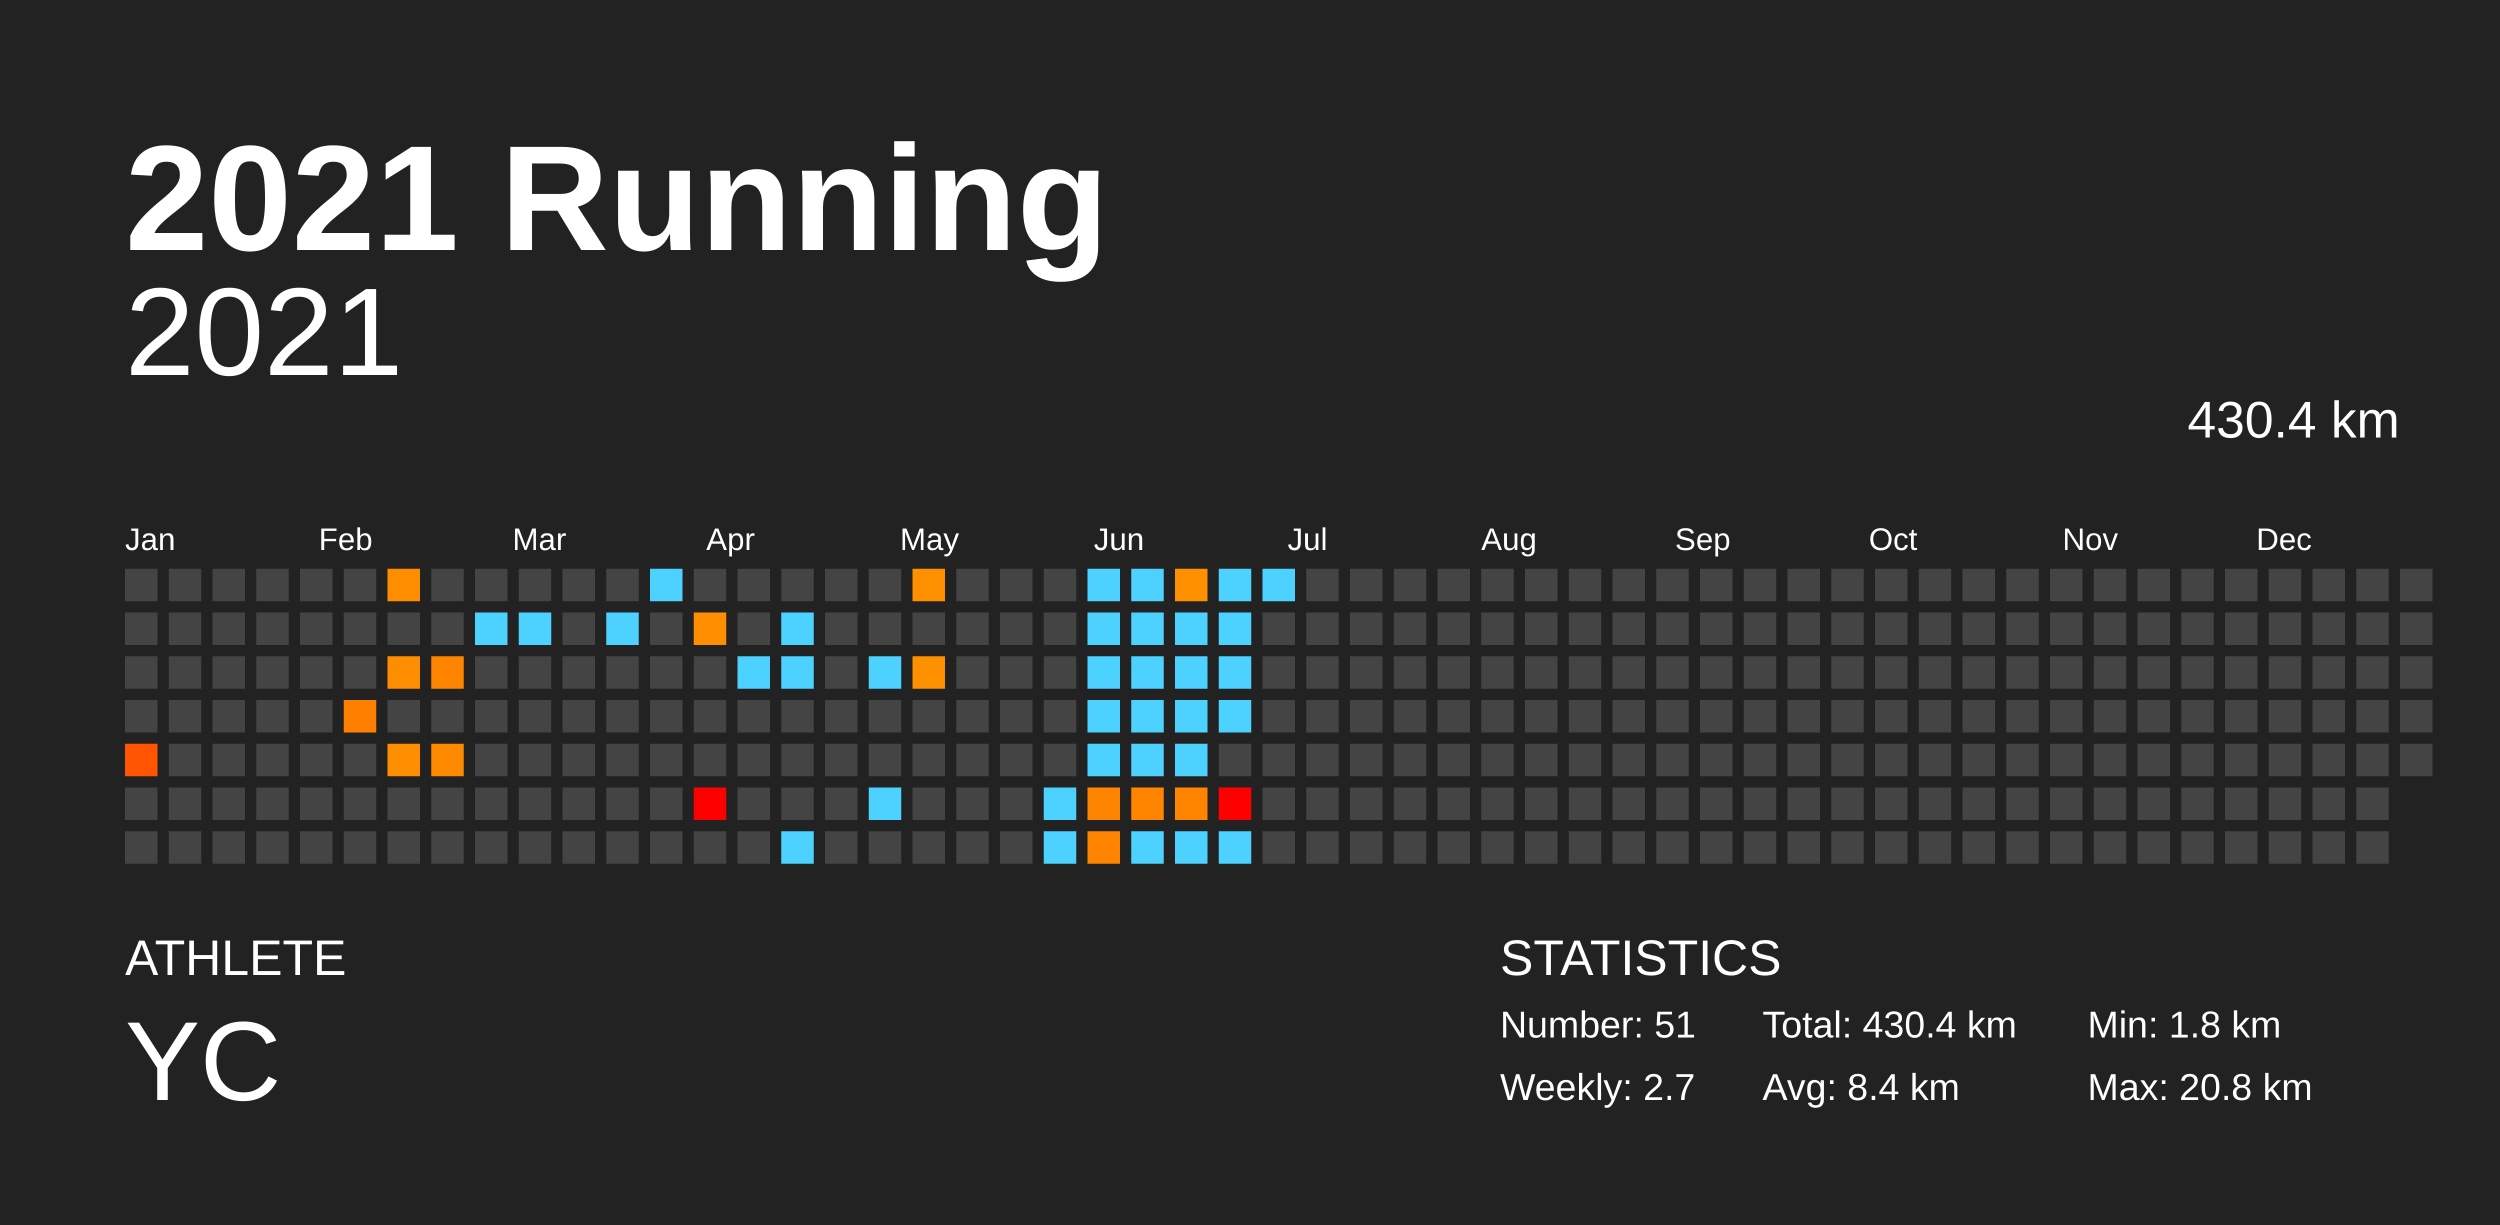
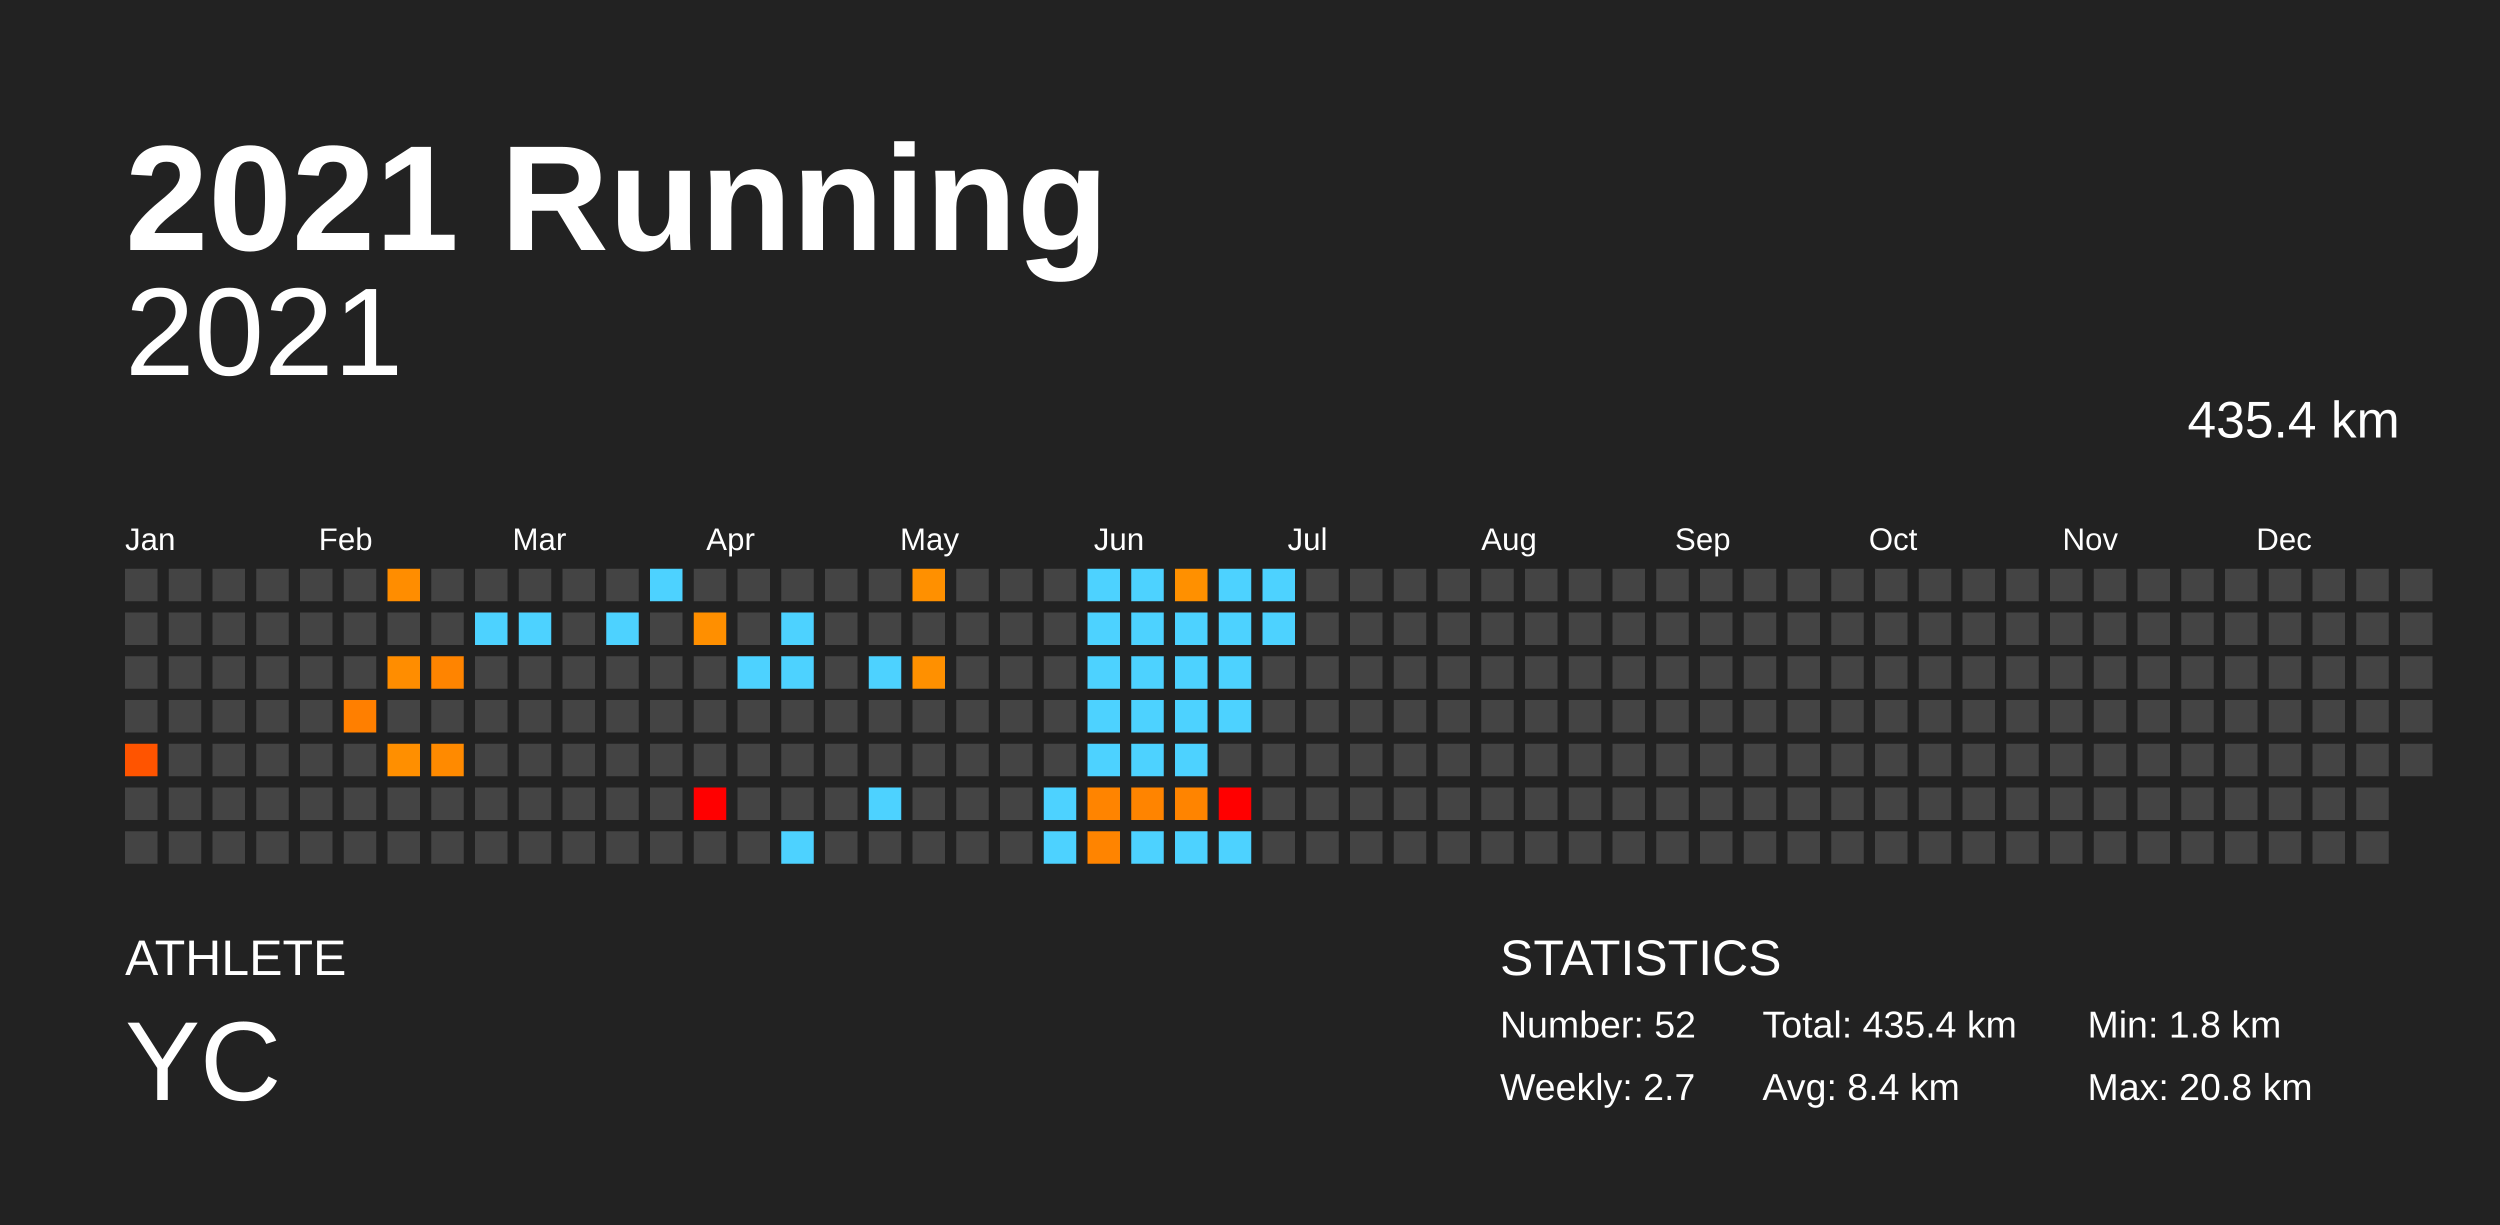
<svg xmlns="http://www.w3.org/2000/svg" baseProfile="full" height="98mm" version="1.1" viewBox="0,0,200,98" width="200mm">
  <defs />
  <rect fill="#222222" height="98" width="200" x="0" y="0" />
  <text fill="#FFFFFF" style="font-size:12px; font-family:Arial; font-weight:bold;" x="10" y="20">2021 Running</text>
  <text fill="#FFFFFF" style="font-size:4px; font-family:Arial" x="10" y="78">ATHLETE</text>
  <text fill="#FFFFFF" style="font-size:9px; font-family:Arial" x="10" y="88">YC</text>
  <text fill="#FFFFFF" style="font-size:4px; font-family:Arial" x="120" y="78">STATISTICS</text>
-   <text fill="#FFFFFF" style="font-size:3px; font-family:Arial" x="120" y="83">Number: 51</text>
+   <text fill="#FFFFFF" style="font-size:3px; font-family:Arial" x="120" y="83">Number: 52</text>
  <text fill="#FFFFFF" style="font-size:3px; font-family:Arial" x="120" y="88">Weekly: 2.7</text>
-   <text fill="#FFFFFF" style="font-size:3px; font-family:Arial" x="141" y="83">Total: 430.4 km</text>
+   <text fill="#FFFFFF" style="font-size:3px; font-family:Arial" x="141" y="83">Total: 435.4 km</text>
  <text fill="#FFFFFF" style="font-size:3px; font-family:Arial" x="141" y="88">Avg: 8.4 km</text>
  <text fill="#FFFFFF" style="font-size:3px; font-family:Arial" x="167" y="83">Min: 1.8 km</text>
  <text fill="#FFFFFF" style="font-size:3px; font-family:Arial" x="167" y="88">Max: 20.8 km</text>
  <text alignment-baseline="hanging" fill="#FFFFFF" style="font-size:10.0px; font-family:Arial;" x="10" y="30">2021</text>
-   <text alignment-baseline="hanging" fill="#FFFFFF" style="font-size:4.125px; font-family:Arial;" x="175" y="35">430.4 km</text>
+   <text alignment-baseline="hanging" fill="#FFFFFF" style="font-size:4.125px; font-family:Arial;" x="175" y="35">435.4 km</text>
  <text fill="#FFFFFF" style="font-size:2.5px; font-family:Arial" x="10.0" y="44">Jan</text>
  <text fill="#FFFFFF" style="font-size:2.5px; font-family:Arial" x="25.5" y="44">Feb</text>
  <text fill="#FFFFFF" style="font-size:2.5px; font-family:Arial" x="41.0" y="44">Mar</text>
  <text fill="#FFFFFF" style="font-size:2.5px; font-family:Arial" x="56.5" y="44">Apr</text>
  <text fill="#FFFFFF" style="font-size:2.5px; font-family:Arial" x="72.0" y="44">May</text>
  <text fill="#FFFFFF" style="font-size:2.5px; font-family:Arial" x="87.5" y="44">Jun</text>
  <text fill="#FFFFFF" style="font-size:2.5px; font-family:Arial" x="103.0" y="44">Jul</text>
  <text fill="#FFFFFF" style="font-size:2.5px; font-family:Arial" x="118.5" y="44">Aug</text>
  <text fill="#FFFFFF" style="font-size:2.5px; font-family:Arial" x="134.0" y="44">Sep</text>
  <text fill="#FFFFFF" style="font-size:2.5px; font-family:Arial" x="149.5" y="44">Oct</text>
  <text fill="#FFFFFF" style="font-size:2.5px; font-family:Arial" x="165.0" y="44">Nov</text>
  <text fill="#FFFFFF" style="font-size:2.5px; font-family:Arial" x="180.5" y="44">Dec</text>
  <rect fill="#444444" height="2.6" width="2.6" x="10.0" y="45.5" />
  <rect fill="#444444" height="2.6" width="2.6" x="10.0" y="49.0" />
  <rect fill="#444444" height="2.6" width="2.6" x="10.0" y="52.5" />
  <rect fill="#444444" height="2.6" width="2.6" x="10.0" y="56.0" />
  <rect fill="#ff5400" height="2.6" width="2.6" x="10.0" y="59.5" />
  <rect fill="#444444" height="2.6" width="2.6" x="10.0" y="63.0" />
  <rect fill="#444444" height="2.6" width="2.6" x="10.0" y="66.5" />
  <rect fill="#444444" height="2.6" width="2.6" x="13.5" y="45.5" />
  <rect fill="#444444" height="2.6" width="2.6" x="13.5" y="49.0" />
  <rect fill="#444444" height="2.6" width="2.6" x="13.5" y="52.5" />
  <rect fill="#444444" height="2.6" width="2.6" x="13.5" y="56.0" />
  <rect fill="#444444" height="2.6" width="2.6" x="13.5" y="59.5" />
  <rect fill="#444444" height="2.6" width="2.6" x="13.5" y="63.0" />
  <rect fill="#444444" height="2.6" width="2.6" x="13.5" y="66.5" />
  <rect fill="#444444" height="2.6" width="2.6" x="17.0" y="45.5" />
  <rect fill="#444444" height="2.6" width="2.6" x="17.0" y="49.0" />
  <rect fill="#444444" height="2.6" width="2.6" x="17.0" y="52.5" />
  <rect fill="#444444" height="2.6" width="2.6" x="17.0" y="56.0" />
  <rect fill="#444444" height="2.6" width="2.6" x="17.0" y="59.5" />
  <rect fill="#444444" height="2.6" width="2.6" x="17.0" y="63.0" />
  <rect fill="#444444" height="2.6" width="2.6" x="17.0" y="66.5" />
  <rect fill="#444444" height="2.6" width="2.6" x="20.5" y="45.5" />
  <rect fill="#444444" height="2.6" width="2.6" x="20.5" y="49.0" />
  <rect fill="#444444" height="2.6" width="2.6" x="20.5" y="52.5" />
  <rect fill="#444444" height="2.6" width="2.6" x="20.5" y="56.0" />
  <rect fill="#444444" height="2.6" width="2.6" x="20.5" y="59.5" />
  <rect fill="#444444" height="2.6" width="2.6" x="20.5" y="63.0" />
  <rect fill="#444444" height="2.6" width="2.6" x="20.5" y="66.5" />
  <rect fill="#444444" height="2.6" width="2.6" x="24.0" y="45.5" />
  <rect fill="#444444" height="2.6" width="2.6" x="24.0" y="49.0" />
  <rect fill="#444444" height="2.6" width="2.6" x="24.0" y="52.5" />
  <rect fill="#444444" height="2.6" width="2.6" x="24.0" y="56.0" />
  <rect fill="#444444" height="2.6" width="2.6" x="24.0" y="59.5" />
  <rect fill="#444444" height="2.6" width="2.6" x="24.0" y="63.0" />
  <rect fill="#444444" height="2.6" width="2.6" x="24.0" y="66.5" />
  <rect fill="#444444" height="2.6" width="2.6" x="27.5" y="45.5" />
  <rect fill="#444444" height="2.6" width="2.6" x="27.5" y="49.0" />
  <rect fill="#444444" height="2.6" width="2.6" x="27.5" y="52.5" />
  <rect fill="#ff7f00" height="2.6" width="2.6" x="27.5" y="56.0" />
  <rect fill="#444444" height="2.6" width="2.6" x="27.5" y="59.5" />
  <rect fill="#444444" height="2.6" width="2.6" x="27.5" y="63.0" />
  <rect fill="#444444" height="2.6" width="2.6" x="27.5" y="66.5" />
  <rect fill="#ff8d00" height="2.6" width="2.6" x="31.0" y="45.5" />
  <rect fill="#444444" height="2.6" width="2.6" x="31.0" y="49.0" />
  <rect fill="#ff8d00" height="2.6" width="2.6" x="31.0" y="52.5" />
  <rect fill="#444444" height="2.6" width="2.6" x="31.0" y="56.0" />
  <rect fill="#ff8f00" height="2.6" width="2.6" x="31.0" y="59.5" />
  <rect fill="#444444" height="2.6" width="2.6" x="31.0" y="63.0" />
  <rect fill="#444444" height="2.6" width="2.6" x="31.0" y="66.5" />
  <rect fill="#444444" height="2.6" width="2.6" x="34.5" y="45.5" />
  <rect fill="#444444" height="2.6" width="2.6" x="34.5" y="49.0" />
  <rect fill="#ff8400" height="2.6" width="2.6" x="34.5" y="52.5" />
  <rect fill="#444444" height="2.6" width="2.6" x="34.5" y="56.0" />
  <rect fill="#ff8a00" height="2.6" width="2.6" x="34.5" y="59.5" />
  <rect fill="#444444" height="2.6" width="2.6" x="34.5" y="63.0" />
  <rect fill="#444444" height="2.6" width="2.6" x="34.5" y="66.5" />
  <rect fill="#444444" height="2.6" width="2.6" x="38.0" y="45.5" />
  <rect fill="#4dd2ff" height="2.6" width="2.6" x="38.0" y="49.0" />
  <rect fill="#444444" height="2.6" width="2.6" x="38.0" y="52.5" />
  <rect fill="#444444" height="2.6" width="2.6" x="38.0" y="56.0" />
  <rect fill="#444444" height="2.6" width="2.6" x="38.0" y="59.5" />
  <rect fill="#444444" height="2.6" width="2.6" x="38.0" y="63.0" />
  <rect fill="#444444" height="2.6" width="2.6" x="38.0" y="66.5" />
  <rect fill="#444444" height="2.6" width="2.6" x="41.5" y="45.5" />
  <rect fill="#4dd2ff" height="2.6" width="2.6" x="41.5" y="49.0" />
  <rect fill="#444444" height="2.6" width="2.6" x="41.5" y="52.5" />
  <rect fill="#444444" height="2.6" width="2.6" x="41.5" y="56.0" />
  <rect fill="#444444" height="2.6" width="2.6" x="41.5" y="59.5" />
  <rect fill="#444444" height="2.6" width="2.6" x="41.5" y="63.0" />
  <rect fill="#444444" height="2.6" width="2.6" x="41.5" y="66.5" />
  <rect fill="#444444" height="2.6" width="2.6" x="45.0" y="45.5" />
  <rect fill="#444444" height="2.6" width="2.6" x="45.0" y="49.0" />
  <rect fill="#444444" height="2.6" width="2.6" x="45.0" y="52.5" />
  <rect fill="#444444" height="2.6" width="2.6" x="45.0" y="56.0" />
  <rect fill="#444444" height="2.6" width="2.6" x="45.0" y="59.5" />
  <rect fill="#444444" height="2.6" width="2.6" x="45.0" y="63.0" />
  <rect fill="#444444" height="2.6" width="2.6" x="45.0" y="66.5" />
  <rect fill="#444444" height="2.6" width="2.6" x="48.5" y="45.5" />
  <rect fill="#4dd2ff" height="2.6" width="2.6" x="48.5" y="49.0" />
  <rect fill="#444444" height="2.6" width="2.6" x="48.5" y="52.5" />
  <rect fill="#444444" height="2.6" width="2.6" x="48.5" y="56.0" />
  <rect fill="#444444" height="2.6" width="2.6" x="48.5" y="59.5" />
  <rect fill="#444444" height="2.6" width="2.6" x="48.5" y="63.0" />
  <rect fill="#444444" height="2.6" width="2.6" x="48.5" y="66.5" />
  <rect fill="#4dd2ff" height="2.6" width="2.6" x="52.0" y="45.5" />
  <rect fill="#444444" height="2.6" width="2.6" x="52.0" y="49.0" />
  <rect fill="#444444" height="2.6" width="2.6" x="52.0" y="52.5" />
  <rect fill="#444444" height="2.6" width="2.6" x="52.0" y="56.0" />
  <rect fill="#444444" height="2.6" width="2.6" x="52.0" y="59.5" />
  <rect fill="#444444" height="2.6" width="2.6" x="52.0" y="63.0" />
  <rect fill="#444444" height="2.6" width="2.6" x="52.0" y="66.5" />
  <rect fill="#444444" height="2.6" width="2.6" x="55.5" y="45.5" />
  <rect fill="#ff8f00" height="2.6" width="2.6" x="55.5" y="49.0" />
  <rect fill="#444444" height="2.6" width="2.6" x="55.5" y="52.5" />
  <rect fill="#444444" height="2.6" width="2.6" x="55.5" y="56.0" />
  <rect fill="#444444" height="2.6" width="2.6" x="55.5" y="59.5" />
  <rect fill="red" height="2.6" width="2.6" x="55.5" y="63.0" />
  <rect fill="#444444" height="2.6" width="2.6" x="55.5" y="66.5" />
  <rect fill="#444444" height="2.6" width="2.6" x="59.0" y="45.5" />
  <rect fill="#444444" height="2.6" width="2.6" x="59.0" y="49.0" />
  <rect fill="#4dd2ff" height="2.6" width="2.6" x="59.0" y="52.5" />
  <rect fill="#444444" height="2.6" width="2.6" x="59.0" y="56.0" />
  <rect fill="#444444" height="2.6" width="2.6" x="59.0" y="59.5" />
  <rect fill="#444444" height="2.6" width="2.6" x="59.0" y="63.0" />
  <rect fill="#444444" height="2.6" width="2.6" x="59.0" y="66.5" />
  <rect fill="#444444" height="2.6" width="2.6" x="62.5" y="45.5" />
  <rect fill="#4dd2ff" height="2.6" width="2.6" x="62.5" y="49.0" />
  <rect fill="#4dd2ff" height="2.6" width="2.6" x="62.5" y="52.5" />
  <rect fill="#444444" height="2.6" width="2.6" x="62.5" y="56.0" />
  <rect fill="#444444" height="2.6" width="2.6" x="62.5" y="59.5" />
  <rect fill="#444444" height="2.6" width="2.6" x="62.5" y="63.0" />
  <rect fill="#4dd2ff" height="2.6" width="2.6" x="62.5" y="66.5" />
  <rect fill="#444444" height="2.6" width="2.6" x="66.0" y="45.5" />
  <rect fill="#444444" height="2.6" width="2.6" x="66.0" y="49.0" />
  <rect fill="#444444" height="2.6" width="2.6" x="66.0" y="52.5" />
  <rect fill="#444444" height="2.6" width="2.6" x="66.0" y="56.0" />
  <rect fill="#444444" height="2.6" width="2.6" x="66.0" y="59.5" />
  <rect fill="#444444" height="2.6" width="2.6" x="66.0" y="63.0" />
  <rect fill="#444444" height="2.6" width="2.6" x="66.0" y="66.5" />
  <rect fill="#444444" height="2.6" width="2.6" x="69.5" y="45.5" />
  <rect fill="#444444" height="2.6" width="2.6" x="69.5" y="49.0" />
  <rect fill="#4dd2ff" height="2.6" width="2.6" x="69.5" y="52.5" />
  <rect fill="#444444" height="2.6" width="2.6" x="69.5" y="56.0" />
  <rect fill="#444444" height="2.6" width="2.6" x="69.5" y="59.5" />
  <rect fill="#4dd2ff" height="2.6" width="2.6" x="69.5" y="63.0" />
  <rect fill="#444444" height="2.6" width="2.6" x="69.5" y="66.5" />
  <rect fill="#ff9000" height="2.6" width="2.6" x="73.0" y="45.5" />
  <rect fill="#444444" height="2.6" width="2.6" x="73.0" y="49.0" />
  <rect fill="#ff9000" height="2.6" width="2.6" x="73.0" y="52.5" />
  <rect fill="#444444" height="2.6" width="2.6" x="73.0" y="56.0" />
  <rect fill="#444444" height="2.6" width="2.6" x="73.0" y="59.5" />
  <rect fill="#444444" height="2.6" width="2.6" x="73.0" y="63.0" />
  <rect fill="#444444" height="2.6" width="2.6" x="73.0" y="66.5" />
  <rect fill="#444444" height="2.6" width="2.6" x="76.5" y="45.5" />
  <rect fill="#444444" height="2.6" width="2.6" x="76.5" y="49.0" />
  <rect fill="#444444" height="2.6" width="2.6" x="76.5" y="52.5" />
  <rect fill="#444444" height="2.6" width="2.6" x="76.5" y="56.0" />
  <rect fill="#444444" height="2.6" width="2.6" x="76.5" y="59.5" />
  <rect fill="#444444" height="2.6" width="2.6" x="76.5" y="63.0" />
  <rect fill="#444444" height="2.6" width="2.6" x="76.5" y="66.5" />
  <rect fill="#444444" height="2.6" width="2.6" x="80.0" y="45.5" />
  <rect fill="#444444" height="2.6" width="2.6" x="80.0" y="49.0" />
  <rect fill="#444444" height="2.6" width="2.6" x="80.0" y="52.5" />
  <rect fill="#444444" height="2.6" width="2.6" x="80.0" y="56.0" />
  <rect fill="#444444" height="2.6" width="2.6" x="80.0" y="59.5" />
  <rect fill="#444444" height="2.6" width="2.6" x="80.0" y="63.0" />
  <rect fill="#444444" height="2.6" width="2.6" x="80.0" y="66.5" />
  <rect fill="#444444" height="2.6" width="2.6" x="83.5" y="45.5" />
  <rect fill="#444444" height="2.6" width="2.6" x="83.5" y="49.0" />
  <rect fill="#444444" height="2.6" width="2.6" x="83.5" y="52.5" />
  <rect fill="#444444" height="2.6" width="2.6" x="83.5" y="56.0" />
  <rect fill="#444444" height="2.6" width="2.6" x="83.5" y="59.5" />
  <rect fill="#4dd2ff" height="2.6" width="2.6" x="83.5" y="63.0" />
  <rect fill="#4dd2ff" height="2.6" width="2.6" x="83.5" y="66.5" />
  <rect fill="#4dd2ff" height="2.6" width="2.6" x="87.0" y="45.5" />
  <rect fill="#4dd2ff" height="2.6" width="2.6" x="87.0" y="49.0" />
  <rect fill="#4dd2ff" height="2.6" width="2.6" x="87.0" y="52.5" />
  <rect fill="#4dd2ff" height="2.6" width="2.6" x="87.0" y="56.0" />
  <rect fill="#4dd2ff" height="2.6" width="2.6" x="87.0" y="59.5" />
  <rect fill="#ff8400" height="2.6" width="2.6" x="87.0" y="63.0" />
  <rect fill="#ff8400" height="2.6" width="2.6" x="87.0" y="66.5" />
  <rect fill="#4dd2ff" height="2.6" width="2.6" x="90.5" y="45.5" />
  <rect fill="#4dd2ff" height="2.6" width="2.6" x="90.5" y="49.0" />
  <rect fill="#4dd2ff" height="2.6" width="2.6" x="90.5" y="52.5" />
  <rect fill="#4dd2ff" height="2.6" width="2.6" x="90.5" y="56.0" />
  <rect fill="#4dd2ff" height="2.6" width="2.6" x="90.5" y="59.5" />
  <rect fill="#ff8400" height="2.6" width="2.6" x="90.5" y="63.0" />
  <rect fill="#4dd2ff" height="2.6" width="2.6" x="90.5" y="66.5" />
  <rect fill="#ff9000" height="2.6" width="2.6" x="94.0" y="45.5" />
  <rect fill="#4dd2ff" height="2.6" width="2.6" x="94.0" y="49.0" />
  <rect fill="#4dd2ff" height="2.6" width="2.6" x="94.0" y="52.5" />
  <rect fill="#4dd2ff" height="2.6" width="2.6" x="94.0" y="56.0" />
  <rect fill="#4dd2ff" height="2.6" width="2.6" x="94.0" y="59.5" />
  <rect fill="#ff8400" height="2.6" width="2.6" x="94.0" y="63.0" />
  <rect fill="#4dd2ff" height="2.6" width="2.6" x="94.0" y="66.5" />
  <rect fill="#4dd2ff" height="2.6" width="2.6" x="97.5" y="45.5" />
  <rect fill="#4dd2ff" height="2.6" width="2.6" x="97.5" y="49.0" />
  <rect fill="#4dd2ff" height="2.6" width="2.6" x="97.5" y="52.5" />
  <rect fill="#4dd2ff" height="2.6" width="2.6" x="97.5" y="56.0" />
  <rect fill="#444444" height="2.6" width="2.6" x="97.5" y="59.5" />
  <rect fill="red" height="2.6" width="2.6" x="97.5" y="63.0" />
  <rect fill="#4dd2ff" height="2.6" width="2.6" x="97.5" y="66.5" />
  <rect fill="#4dd2ff" height="2.6" width="2.6" x="101.0" y="45.5" />
-   <rect fill="#444444" height="2.6" width="2.6" x="101.0" y="49.0" />
+   <rect fill="#4dd2ff" height="2.6" width="2.6" x="101.0" y="49.0" />
  <rect fill="#444444" height="2.6" width="2.6" x="101.0" y="52.5" />
  <rect fill="#444444" height="2.6" width="2.6" x="101.0" y="56.0" />
  <rect fill="#444444" height="2.6" width="2.6" x="101.0" y="59.5" />
  <rect fill="#444444" height="2.6" width="2.6" x="101.0" y="63.0" />
  <rect fill="#444444" height="2.6" width="2.6" x="101.0" y="66.5" />
  <rect fill="#444444" height="2.6" width="2.6" x="104.5" y="45.5" />
  <rect fill="#444444" height="2.6" width="2.6" x="104.5" y="49.0" />
  <rect fill="#444444" height="2.6" width="2.6" x="104.5" y="52.5" />
  <rect fill="#444444" height="2.6" width="2.6" x="104.5" y="56.0" />
  <rect fill="#444444" height="2.6" width="2.6" x="104.5" y="59.5" />
  <rect fill="#444444" height="2.6" width="2.6" x="104.5" y="63.0" />
  <rect fill="#444444" height="2.6" width="2.6" x="104.5" y="66.5" />
  <rect fill="#444444" height="2.6" width="2.6" x="108.0" y="45.5" />
  <rect fill="#444444" height="2.6" width="2.6" x="108.0" y="49.0" />
  <rect fill="#444444" height="2.6" width="2.6" x="108.0" y="52.5" />
  <rect fill="#444444" height="2.6" width="2.6" x="108.0" y="56.0" />
  <rect fill="#444444" height="2.6" width="2.6" x="108.0" y="59.5" />
  <rect fill="#444444" height="2.6" width="2.6" x="108.0" y="63.0" />
  <rect fill="#444444" height="2.6" width="2.6" x="108.0" y="66.5" />
  <rect fill="#444444" height="2.6" width="2.6" x="111.5" y="45.5" />
  <rect fill="#444444" height="2.6" width="2.6" x="111.5" y="49.0" />
  <rect fill="#444444" height="2.6" width="2.6" x="111.5" y="52.5" />
  <rect fill="#444444" height="2.6" width="2.6" x="111.5" y="56.0" />
  <rect fill="#444444" height="2.6" width="2.6" x="111.5" y="59.5" />
  <rect fill="#444444" height="2.6" width="2.6" x="111.5" y="63.0" />
  <rect fill="#444444" height="2.6" width="2.6" x="111.5" y="66.5" />
  <rect fill="#444444" height="2.6" width="2.6" x="115.0" y="45.5" />
  <rect fill="#444444" height="2.6" width="2.6" x="115.0" y="49.0" />
  <rect fill="#444444" height="2.6" width="2.6" x="115.0" y="52.5" />
  <rect fill="#444444" height="2.6" width="2.6" x="115.0" y="56.0" />
  <rect fill="#444444" height="2.6" width="2.6" x="115.0" y="59.5" />
  <rect fill="#444444" height="2.6" width="2.6" x="115.0" y="63.0" />
  <rect fill="#444444" height="2.6" width="2.6" x="115.0" y="66.5" />
  <rect fill="#444444" height="2.6" width="2.6" x="118.5" y="45.5" />
  <rect fill="#444444" height="2.6" width="2.6" x="118.5" y="49.0" />
  <rect fill="#444444" height="2.6" width="2.6" x="118.5" y="52.5" />
  <rect fill="#444444" height="2.6" width="2.6" x="118.5" y="56.0" />
  <rect fill="#444444" height="2.6" width="2.6" x="118.5" y="59.5" />
  <rect fill="#444444" height="2.6" width="2.6" x="118.5" y="63.0" />
  <rect fill="#444444" height="2.6" width="2.6" x="118.5" y="66.5" />
  <rect fill="#444444" height="2.6" width="2.6" x="122.0" y="45.5" />
  <rect fill="#444444" height="2.6" width="2.6" x="122.0" y="49.0" />
  <rect fill="#444444" height="2.6" width="2.6" x="122.0" y="52.5" />
  <rect fill="#444444" height="2.6" width="2.6" x="122.0" y="56.0" />
  <rect fill="#444444" height="2.6" width="2.6" x="122.0" y="59.5" />
  <rect fill="#444444" height="2.6" width="2.6" x="122.0" y="63.0" />
  <rect fill="#444444" height="2.6" width="2.6" x="122.0" y="66.5" />
  <rect fill="#444444" height="2.6" width="2.6" x="125.5" y="45.5" />
  <rect fill="#444444" height="2.6" width="2.6" x="125.5" y="49.0" />
  <rect fill="#444444" height="2.6" width="2.6" x="125.5" y="52.5" />
  <rect fill="#444444" height="2.6" width="2.6" x="125.5" y="56.0" />
  <rect fill="#444444" height="2.6" width="2.6" x="125.5" y="59.5" />
  <rect fill="#444444" height="2.6" width="2.6" x="125.5" y="63.0" />
  <rect fill="#444444" height="2.6" width="2.6" x="125.5" y="66.5" />
  <rect fill="#444444" height="2.6" width="2.6" x="129.0" y="45.5" />
  <rect fill="#444444" height="2.6" width="2.6" x="129.0" y="49.0" />
  <rect fill="#444444" height="2.6" width="2.6" x="129.0" y="52.5" />
  <rect fill="#444444" height="2.6" width="2.6" x="129.0" y="56.0" />
  <rect fill="#444444" height="2.6" width="2.6" x="129.0" y="59.5" />
  <rect fill="#444444" height="2.6" width="2.6" x="129.0" y="63.0" />
  <rect fill="#444444" height="2.6" width="2.6" x="129.0" y="66.5" />
  <rect fill="#444444" height="2.6" width="2.6" x="132.5" y="45.5" />
  <rect fill="#444444" height="2.6" width="2.6" x="132.5" y="49.0" />
  <rect fill="#444444" height="2.6" width="2.6" x="132.5" y="52.5" />
  <rect fill="#444444" height="2.6" width="2.6" x="132.5" y="56.0" />
  <rect fill="#444444" height="2.6" width="2.6" x="132.5" y="59.5" />
  <rect fill="#444444" height="2.6" width="2.6" x="132.5" y="63.0" />
  <rect fill="#444444" height="2.6" width="2.6" x="132.5" y="66.5" />
  <rect fill="#444444" height="2.6" width="2.6" x="136.0" y="45.5" />
  <rect fill="#444444" height="2.6" width="2.6" x="136.0" y="49.0" />
  <rect fill="#444444" height="2.6" width="2.6" x="136.0" y="52.5" />
  <rect fill="#444444" height="2.6" width="2.6" x="136.0" y="56.0" />
  <rect fill="#444444" height="2.6" width="2.6" x="136.0" y="59.5" />
  <rect fill="#444444" height="2.6" width="2.6" x="136.0" y="63.0" />
  <rect fill="#444444" height="2.6" width="2.6" x="136.0" y="66.5" />
  <rect fill="#444444" height="2.6" width="2.6" x="139.5" y="45.5" />
  <rect fill="#444444" height="2.6" width="2.6" x="139.5" y="49.0" />
  <rect fill="#444444" height="2.6" width="2.6" x="139.5" y="52.5" />
  <rect fill="#444444" height="2.6" width="2.6" x="139.5" y="56.0" />
  <rect fill="#444444" height="2.6" width="2.6" x="139.5" y="59.5" />
  <rect fill="#444444" height="2.6" width="2.6" x="139.5" y="63.0" />
  <rect fill="#444444" height="2.6" width="2.6" x="139.5" y="66.5" />
  <rect fill="#444444" height="2.6" width="2.6" x="143.0" y="45.5" />
  <rect fill="#444444" height="2.6" width="2.6" x="143.0" y="49.0" />
  <rect fill="#444444" height="2.6" width="2.6" x="143.0" y="52.5" />
  <rect fill="#444444" height="2.6" width="2.6" x="143.0" y="56.0" />
  <rect fill="#444444" height="2.6" width="2.6" x="143.0" y="59.5" />
  <rect fill="#444444" height="2.6" width="2.6" x="143.0" y="63.0" />
  <rect fill="#444444" height="2.6" width="2.6" x="143.0" y="66.5" />
  <rect fill="#444444" height="2.6" width="2.6" x="146.5" y="45.5" />
  <rect fill="#444444" height="2.6" width="2.6" x="146.5" y="49.0" />
  <rect fill="#444444" height="2.6" width="2.6" x="146.5" y="52.5" />
  <rect fill="#444444" height="2.6" width="2.6" x="146.5" y="56.0" />
  <rect fill="#444444" height="2.6" width="2.6" x="146.5" y="59.5" />
  <rect fill="#444444" height="2.6" width="2.6" x="146.5" y="63.0" />
  <rect fill="#444444" height="2.6" width="2.6" x="146.5" y="66.5" />
  <rect fill="#444444" height="2.6" width="2.6" x="150.0" y="45.5" />
  <rect fill="#444444" height="2.6" width="2.6" x="150.0" y="49.0" />
  <rect fill="#444444" height="2.6" width="2.6" x="150.0" y="52.5" />
  <rect fill="#444444" height="2.6" width="2.6" x="150.0" y="56.0" />
  <rect fill="#444444" height="2.6" width="2.6" x="150.0" y="59.5" />
  <rect fill="#444444" height="2.6" width="2.6" x="150.0" y="63.0" />
  <rect fill="#444444" height="2.6" width="2.6" x="150.0" y="66.5" />
  <rect fill="#444444" height="2.6" width="2.6" x="153.5" y="45.5" />
  <rect fill="#444444" height="2.6" width="2.6" x="153.5" y="49.0" />
  <rect fill="#444444" height="2.6" width="2.6" x="153.5" y="52.5" />
  <rect fill="#444444" height="2.6" width="2.6" x="153.5" y="56.0" />
  <rect fill="#444444" height="2.6" width="2.6" x="153.5" y="59.5" />
  <rect fill="#444444" height="2.6" width="2.6" x="153.5" y="63.0" />
  <rect fill="#444444" height="2.6" width="2.6" x="153.5" y="66.5" />
  <rect fill="#444444" height="2.6" width="2.6" x="157.0" y="45.5" />
  <rect fill="#444444" height="2.6" width="2.6" x="157.0" y="49.0" />
  <rect fill="#444444" height="2.6" width="2.6" x="157.0" y="52.5" />
  <rect fill="#444444" height="2.6" width="2.6" x="157.0" y="56.0" />
  <rect fill="#444444" height="2.6" width="2.6" x="157.0" y="59.5" />
  <rect fill="#444444" height="2.6" width="2.6" x="157.0" y="63.0" />
  <rect fill="#444444" height="2.6" width="2.6" x="157.0" y="66.5" />
  <rect fill="#444444" height="2.6" width="2.6" x="160.5" y="45.5" />
  <rect fill="#444444" height="2.6" width="2.6" x="160.5" y="49.0" />
  <rect fill="#444444" height="2.6" width="2.6" x="160.5" y="52.5" />
  <rect fill="#444444" height="2.6" width="2.6" x="160.5" y="56.0" />
  <rect fill="#444444" height="2.6" width="2.6" x="160.5" y="59.5" />
  <rect fill="#444444" height="2.6" width="2.6" x="160.5" y="63.0" />
  <rect fill="#444444" height="2.6" width="2.6" x="160.5" y="66.5" />
  <rect fill="#444444" height="2.6" width="2.6" x="164.0" y="45.5" />
  <rect fill="#444444" height="2.6" width="2.6" x="164.0" y="49.0" />
  <rect fill="#444444" height="2.6" width="2.6" x="164.0" y="52.5" />
  <rect fill="#444444" height="2.6" width="2.6" x="164.0" y="56.0" />
  <rect fill="#444444" height="2.6" width="2.6" x="164.0" y="59.5" />
  <rect fill="#444444" height="2.6" width="2.6" x="164.0" y="63.0" />
  <rect fill="#444444" height="2.6" width="2.6" x="164.0" y="66.5" />
  <rect fill="#444444" height="2.6" width="2.6" x="167.5" y="45.5" />
  <rect fill="#444444" height="2.6" width="2.6" x="167.5" y="49.0" />
  <rect fill="#444444" height="2.6" width="2.6" x="167.5" y="52.5" />
  <rect fill="#444444" height="2.6" width="2.6" x="167.5" y="56.0" />
  <rect fill="#444444" height="2.6" width="2.6" x="167.5" y="59.5" />
  <rect fill="#444444" height="2.6" width="2.6" x="167.5" y="63.0" />
  <rect fill="#444444" height="2.6" width="2.6" x="167.5" y="66.5" />
  <rect fill="#444444" height="2.6" width="2.6" x="171.0" y="45.5" />
  <rect fill="#444444" height="2.6" width="2.6" x="171.0" y="49.0" />
  <rect fill="#444444" height="2.6" width="2.6" x="171.0" y="52.5" />
  <rect fill="#444444" height="2.6" width="2.6" x="171.0" y="56.0" />
  <rect fill="#444444" height="2.6" width="2.6" x="171.0" y="59.5" />
  <rect fill="#444444" height="2.6" width="2.6" x="171.0" y="63.0" />
  <rect fill="#444444" height="2.6" width="2.6" x="171.0" y="66.5" />
  <rect fill="#444444" height="2.6" width="2.6" x="174.5" y="45.5" />
  <rect fill="#444444" height="2.6" width="2.6" x="174.5" y="49.0" />
  <rect fill="#444444" height="2.6" width="2.6" x="174.5" y="52.5" />
  <rect fill="#444444" height="2.6" width="2.6" x="174.5" y="56.0" />
  <rect fill="#444444" height="2.6" width="2.6" x="174.5" y="59.5" />
  <rect fill="#444444" height="2.6" width="2.6" x="174.5" y="63.0" />
  <rect fill="#444444" height="2.6" width="2.6" x="174.5" y="66.5" />
  <rect fill="#444444" height="2.6" width="2.6" x="178.0" y="45.5" />
  <rect fill="#444444" height="2.6" width="2.6" x="178.0" y="49.0" />
  <rect fill="#444444" height="2.6" width="2.6" x="178.0" y="52.5" />
  <rect fill="#444444" height="2.6" width="2.6" x="178.0" y="56.0" />
  <rect fill="#444444" height="2.6" width="2.6" x="178.0" y="59.5" />
  <rect fill="#444444" height="2.6" width="2.6" x="178.0" y="63.0" />
  <rect fill="#444444" height="2.6" width="2.6" x="178.0" y="66.5" />
  <rect fill="#444444" height="2.6" width="2.6" x="181.5" y="45.5" />
  <rect fill="#444444" height="2.6" width="2.6" x="181.5" y="49.0" />
  <rect fill="#444444" height="2.6" width="2.6" x="181.5" y="52.5" />
  <rect fill="#444444" height="2.6" width="2.6" x="181.5" y="56.0" />
  <rect fill="#444444" height="2.6" width="2.6" x="181.5" y="59.5" />
  <rect fill="#444444" height="2.6" width="2.6" x="181.5" y="63.0" />
  <rect fill="#444444" height="2.6" width="2.6" x="181.5" y="66.5" />
  <rect fill="#444444" height="2.6" width="2.6" x="185.0" y="45.5" />
  <rect fill="#444444" height="2.6" width="2.6" x="185.0" y="49.0" />
  <rect fill="#444444" height="2.6" width="2.6" x="185.0" y="52.5" />
  <rect fill="#444444" height="2.6" width="2.6" x="185.0" y="56.0" />
  <rect fill="#444444" height="2.6" width="2.6" x="185.0" y="59.5" />
  <rect fill="#444444" height="2.6" width="2.6" x="185.0" y="63.0" />
  <rect fill="#444444" height="2.6" width="2.6" x="185.0" y="66.5" />
  <rect fill="#444444" height="2.6" width="2.6" x="188.5" y="45.5" />
  <rect fill="#444444" height="2.6" width="2.6" x="188.5" y="49.0" />
  <rect fill="#444444" height="2.6" width="2.6" x="188.5" y="52.5" />
  <rect fill="#444444" height="2.6" width="2.6" x="188.5" y="56.0" />
  <rect fill="#444444" height="2.6" width="2.6" x="188.5" y="59.5" />
  <rect fill="#444444" height="2.6" width="2.6" x="188.5" y="63.0" />
  <rect fill="#444444" height="2.6" width="2.6" x="188.5" y="66.5" />
  <rect fill="#444444" height="2.6" width="2.6" x="192.0" y="45.5" />
  <rect fill="#444444" height="2.6" width="2.6" x="192.0" y="49.0" />
  <rect fill="#444444" height="2.6" width="2.6" x="192.0" y="52.5" />
  <rect fill="#444444" height="2.6" width="2.6" x="192.0" y="56.0" />
  <rect fill="#444444" height="2.6" width="2.6" x="192.0" y="59.5" />
</svg>
